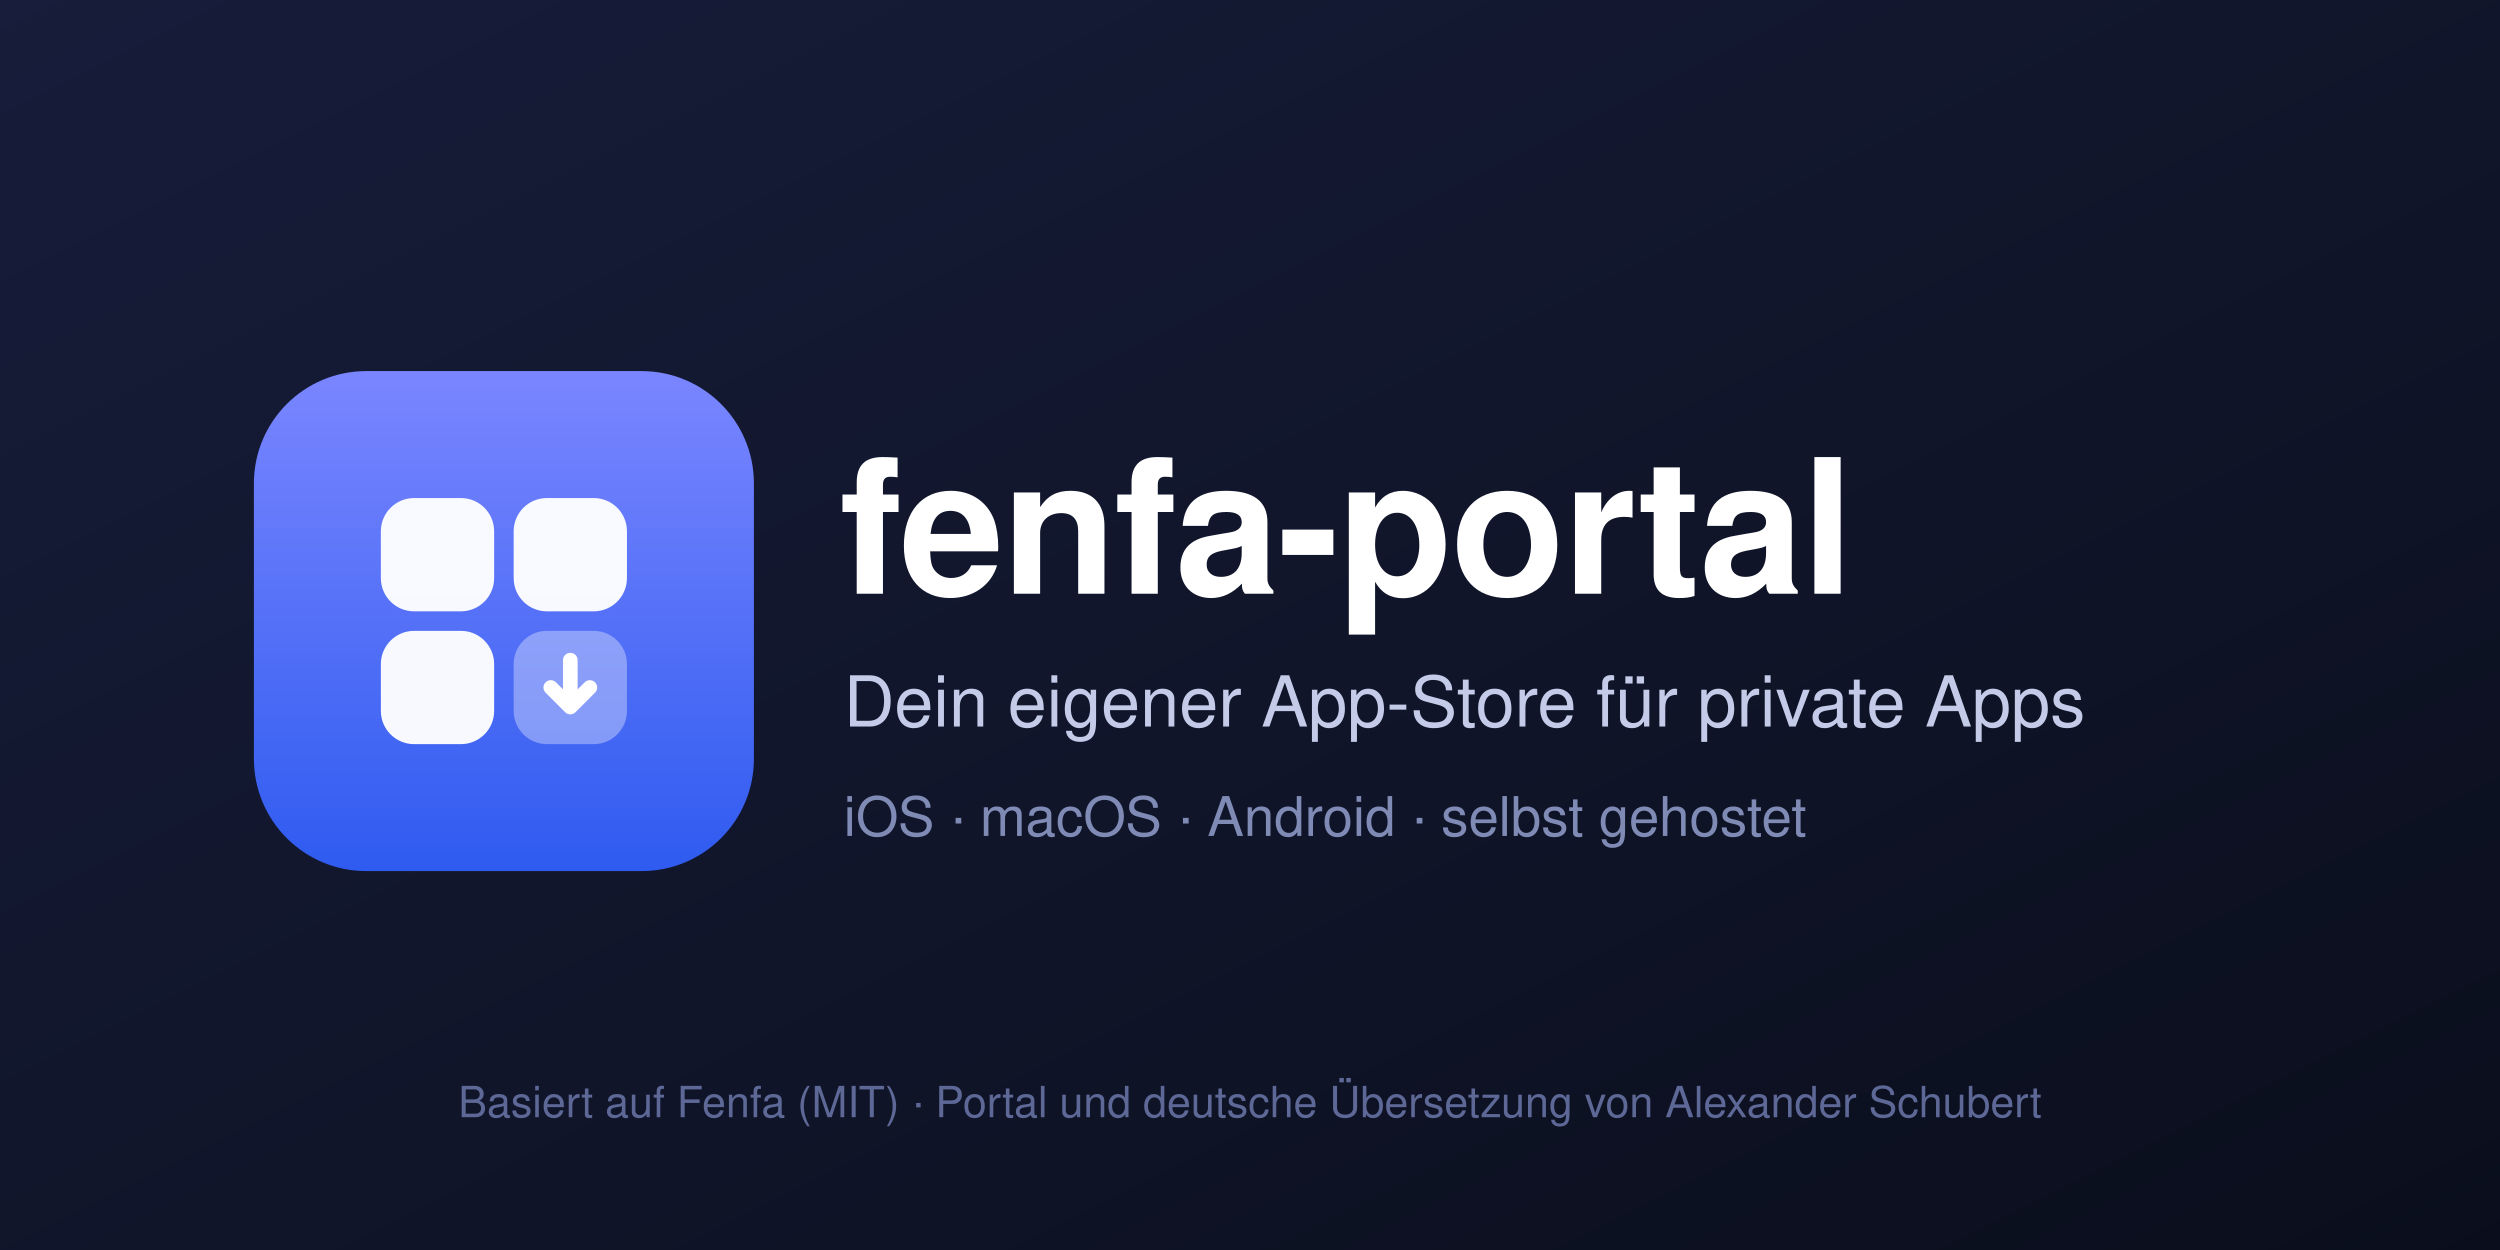
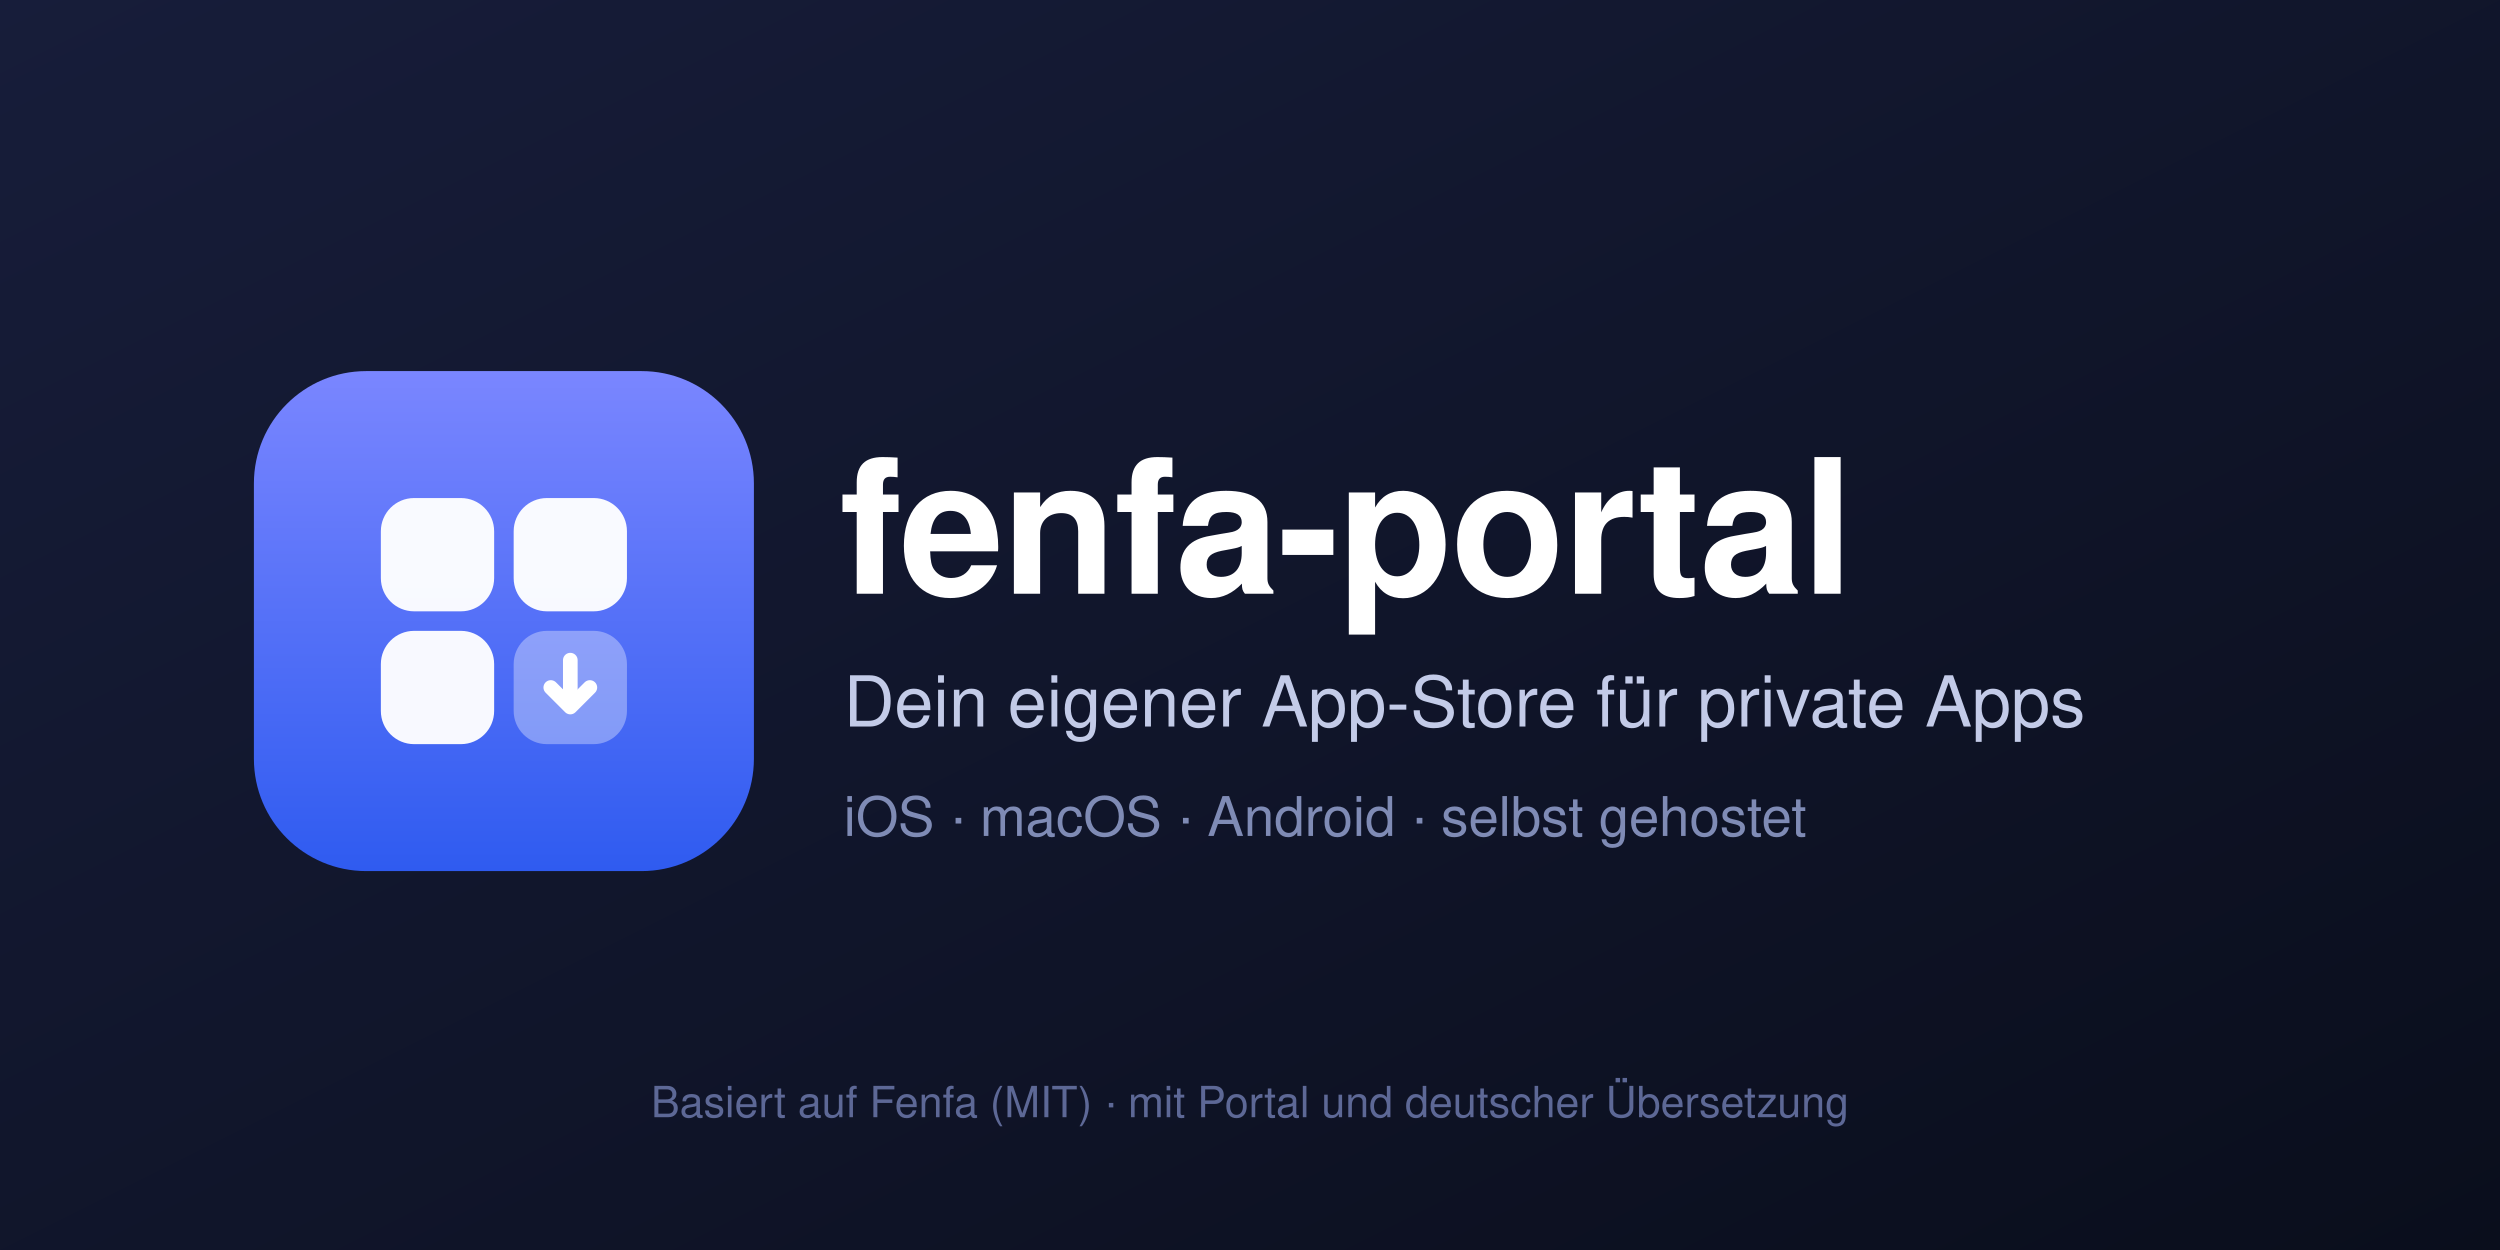
<svg xmlns="http://www.w3.org/2000/svg" viewBox="0 0 1280 640" width="1280" height="640">
  <defs>
    <linearGradient id="bg" x1="0" y1="0" x2="1" y2="1">
      <stop offset="0" stop-color="#171d3a" />
      <stop offset="1" stop-color="#0a0e1c" />
    </linearGradient>
    <linearGradient id="ic" x1="0" y1="0" x2="0" y2="1">
      <stop offset="0" stop-color="#7a86ff" />
      <stop offset="1" stop-color="#2f5bf0" />
    </linearGradient>
  </defs>
  <rect width="1280" height="640" fill="url(#bg)" />
  <g transform="translate(130 190) scale(0.5)">
    <rect width="512" height="512" rx="115" fill="url(#ic)" />
    <g fill="#fff">
      <rect x="130" y="130" width="116" height="116" rx="34" opacity="0.96" />
      <rect x="266" y="130" width="116" height="116" rx="34" opacity="0.96" />
      <rect x="130" y="266" width="116" height="116" rx="34" opacity="0.96" />
      <rect x="266" y="266" width="116" height="116" rx="34" opacity="0.34" />
    </g>
    <g fill="none" stroke="#fff" stroke-width="15" stroke-linecap="round" stroke-linejoin="round">
      <path d="M324 296v46" />
      <path d="M304 324l20 20 20-20" />
    </g>
  </g>
  <g font-family="-apple-system, 'SF Pro Display', 'Segoe UI', Helvetica, Arial, sans-serif">
    <text x="430" y="304" font-size="96" font-weight="700" fill="#ffffff" letter-spacing="-1">fenfa-portal</text>
    <text x="432" y="372" font-size="36" fill="#c3cbe8">Dein eigener App-Store für private Apps</text>
    <text x="432" y="428" font-size="28" fill="#7f8bb5">iOS · macOS · Android · selbst gehostet</text>
-     <text x="640" y="572" font-size="22" text-anchor="middle" fill="#5d6896">Basiert auf Fenfa (MIT) · Portal und deutsche Übersetzung von Alexander Schubert</text>
+     <text x="640" y="572" font-size="22" text-anchor="middle" fill="#5d6896">Basiert auf Fenfa (MIT) · mit Portal und deutscher Übersetzung</text>
  </g>
</svg>
